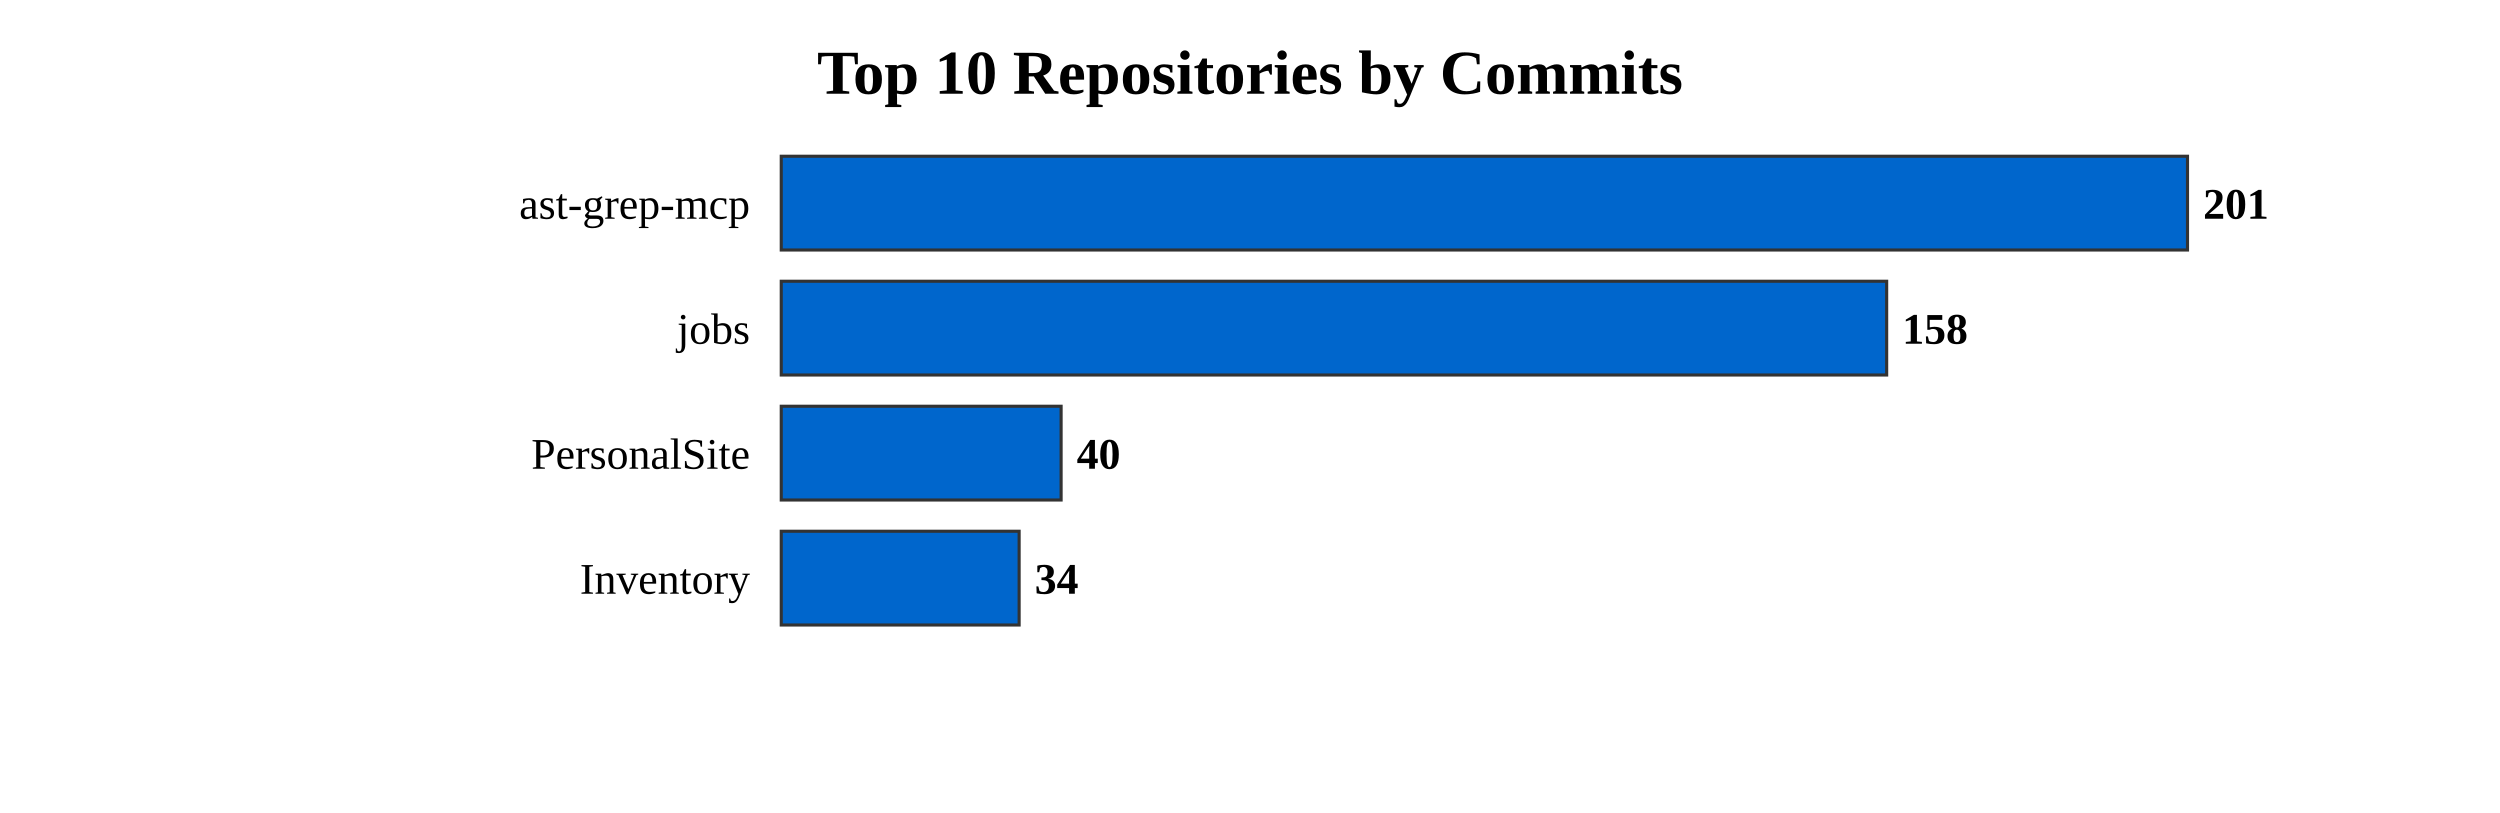
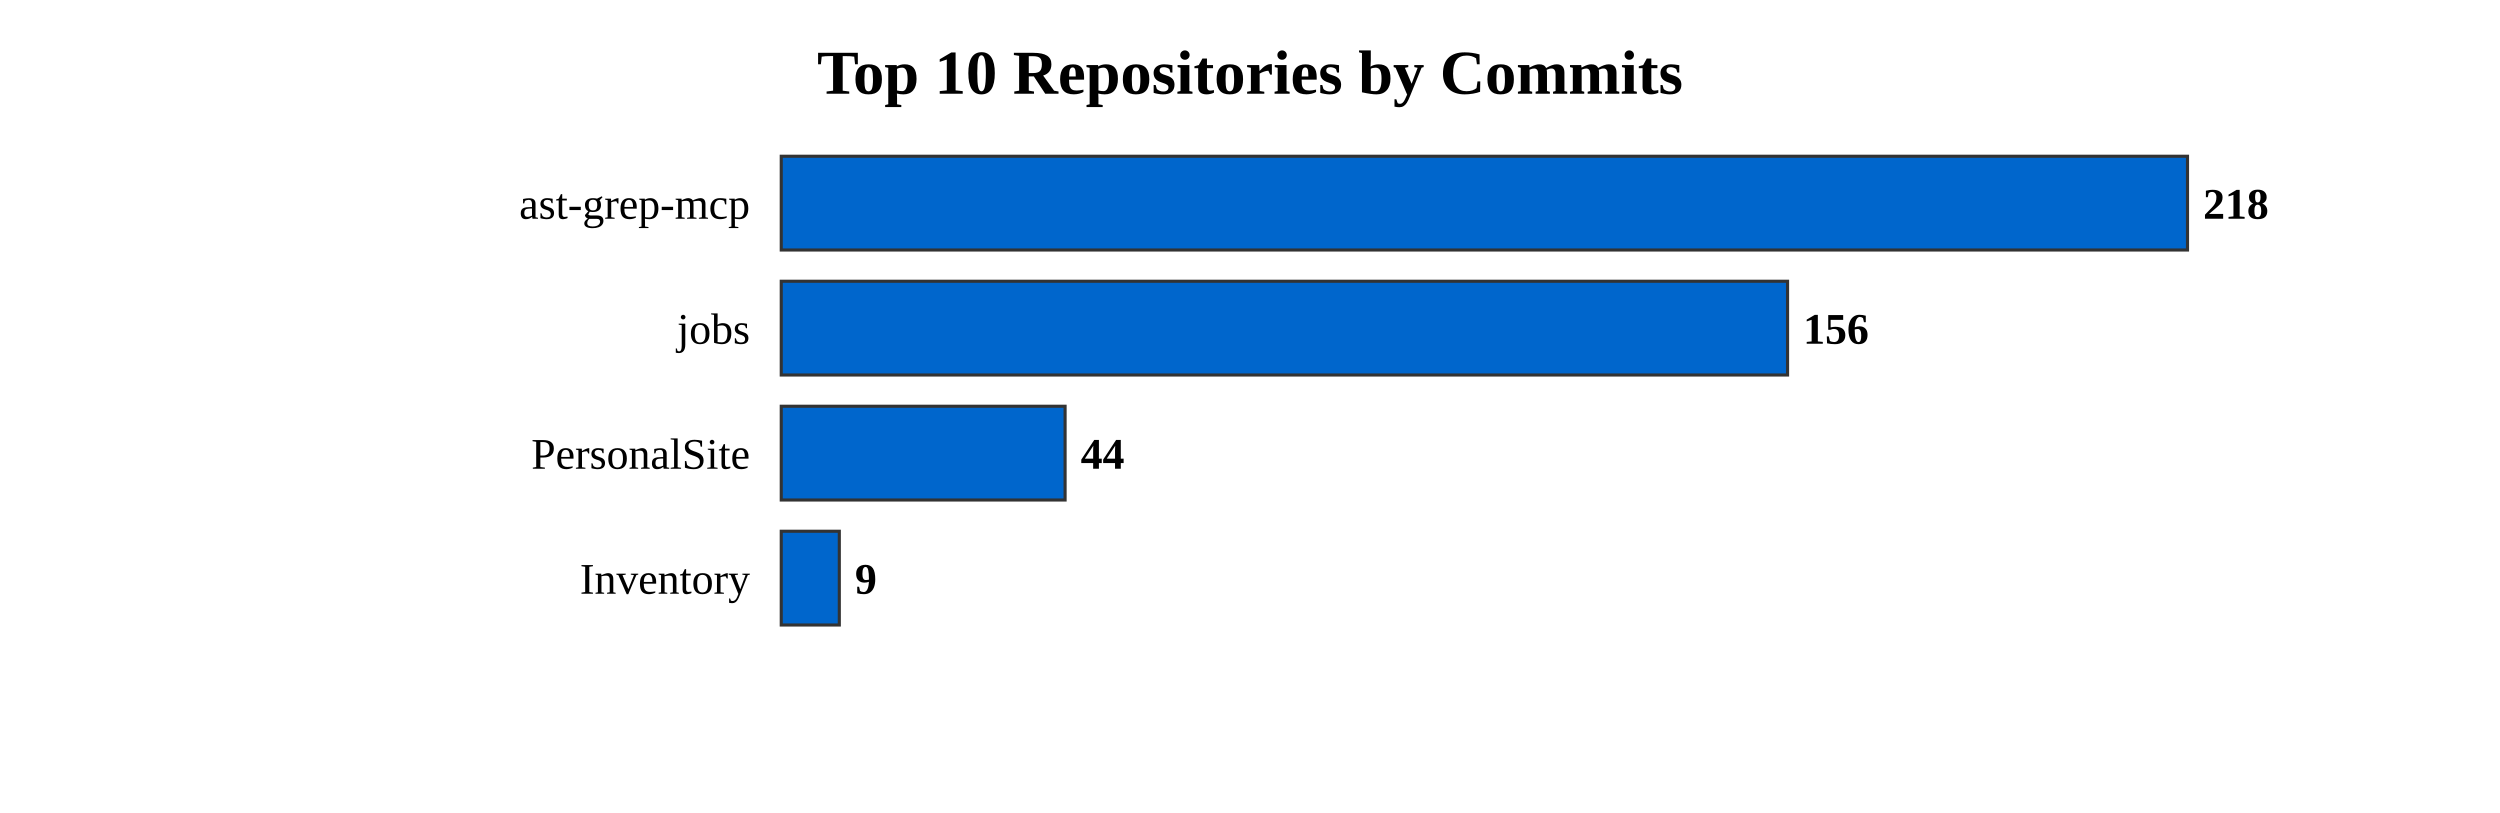
<svg xmlns="http://www.w3.org/2000/svg" width="800" height="260">
  <text x="400.0" y="30" text-anchor="middle" font-size="20" font-weight="bold">Top 10 Repositories by Commits</text>
  <rect x="250" y="50" width="450.0" height="30" fill="#0066cc" stroke="#333" stroke-width="1" />
  <text x="240" y="70.0" text-anchor="end" font-size="14">ast-grep-mcp</text>
-   <text x="705.0" y="70.0" font-size="14" font-weight="bold">201</text>
-   <rect x="250" y="90" width="353.731" height="30" fill="#0066cc" stroke="#333" stroke-width="1" />
+   <text x="705.0" y="70.0" font-size="14" font-weight="bold">218</text>
+   <rect x="250" y="90" width="322.018" height="30" fill="#0066cc" stroke="#333" stroke-width="1" />
  <text x="240" y="110.0" text-anchor="end" font-size="14">jobs</text>
-   <text x="608.731" y="110.0" font-size="14" font-weight="bold">158</text>
-   <rect x="250" y="130" width="89.552" height="30" fill="#0066cc" stroke="#333" stroke-width="1" />
+   <text x="577.018" y="110.0" font-size="14" font-weight="bold">156</text>
+   <rect x="250" y="130" width="90.826" height="30" fill="#0066cc" stroke="#333" stroke-width="1" />
  <text x="240" y="150.0" text-anchor="end" font-size="14">PersonalSite</text>
-   <text x="344.552" y="150.0" font-size="14" font-weight="bold">40</text>
-   <rect x="250" y="170" width="76.119" height="30" fill="#0066cc" stroke="#333" stroke-width="1" />
+   <text x="345.826" y="150.0" font-size="14" font-weight="bold">44</text>
+   <rect x="250" y="170" width="18.578" height="30" fill="#0066cc" stroke="#333" stroke-width="1" />
  <text x="240" y="190.0" text-anchor="end" font-size="14">Inventory</text>
-   <text x="331.119" y="190.0" font-size="14" font-weight="bold">34</text>
+   <text x="273.578" y="190.0" font-size="14" font-weight="bold">9</text>
</svg>
